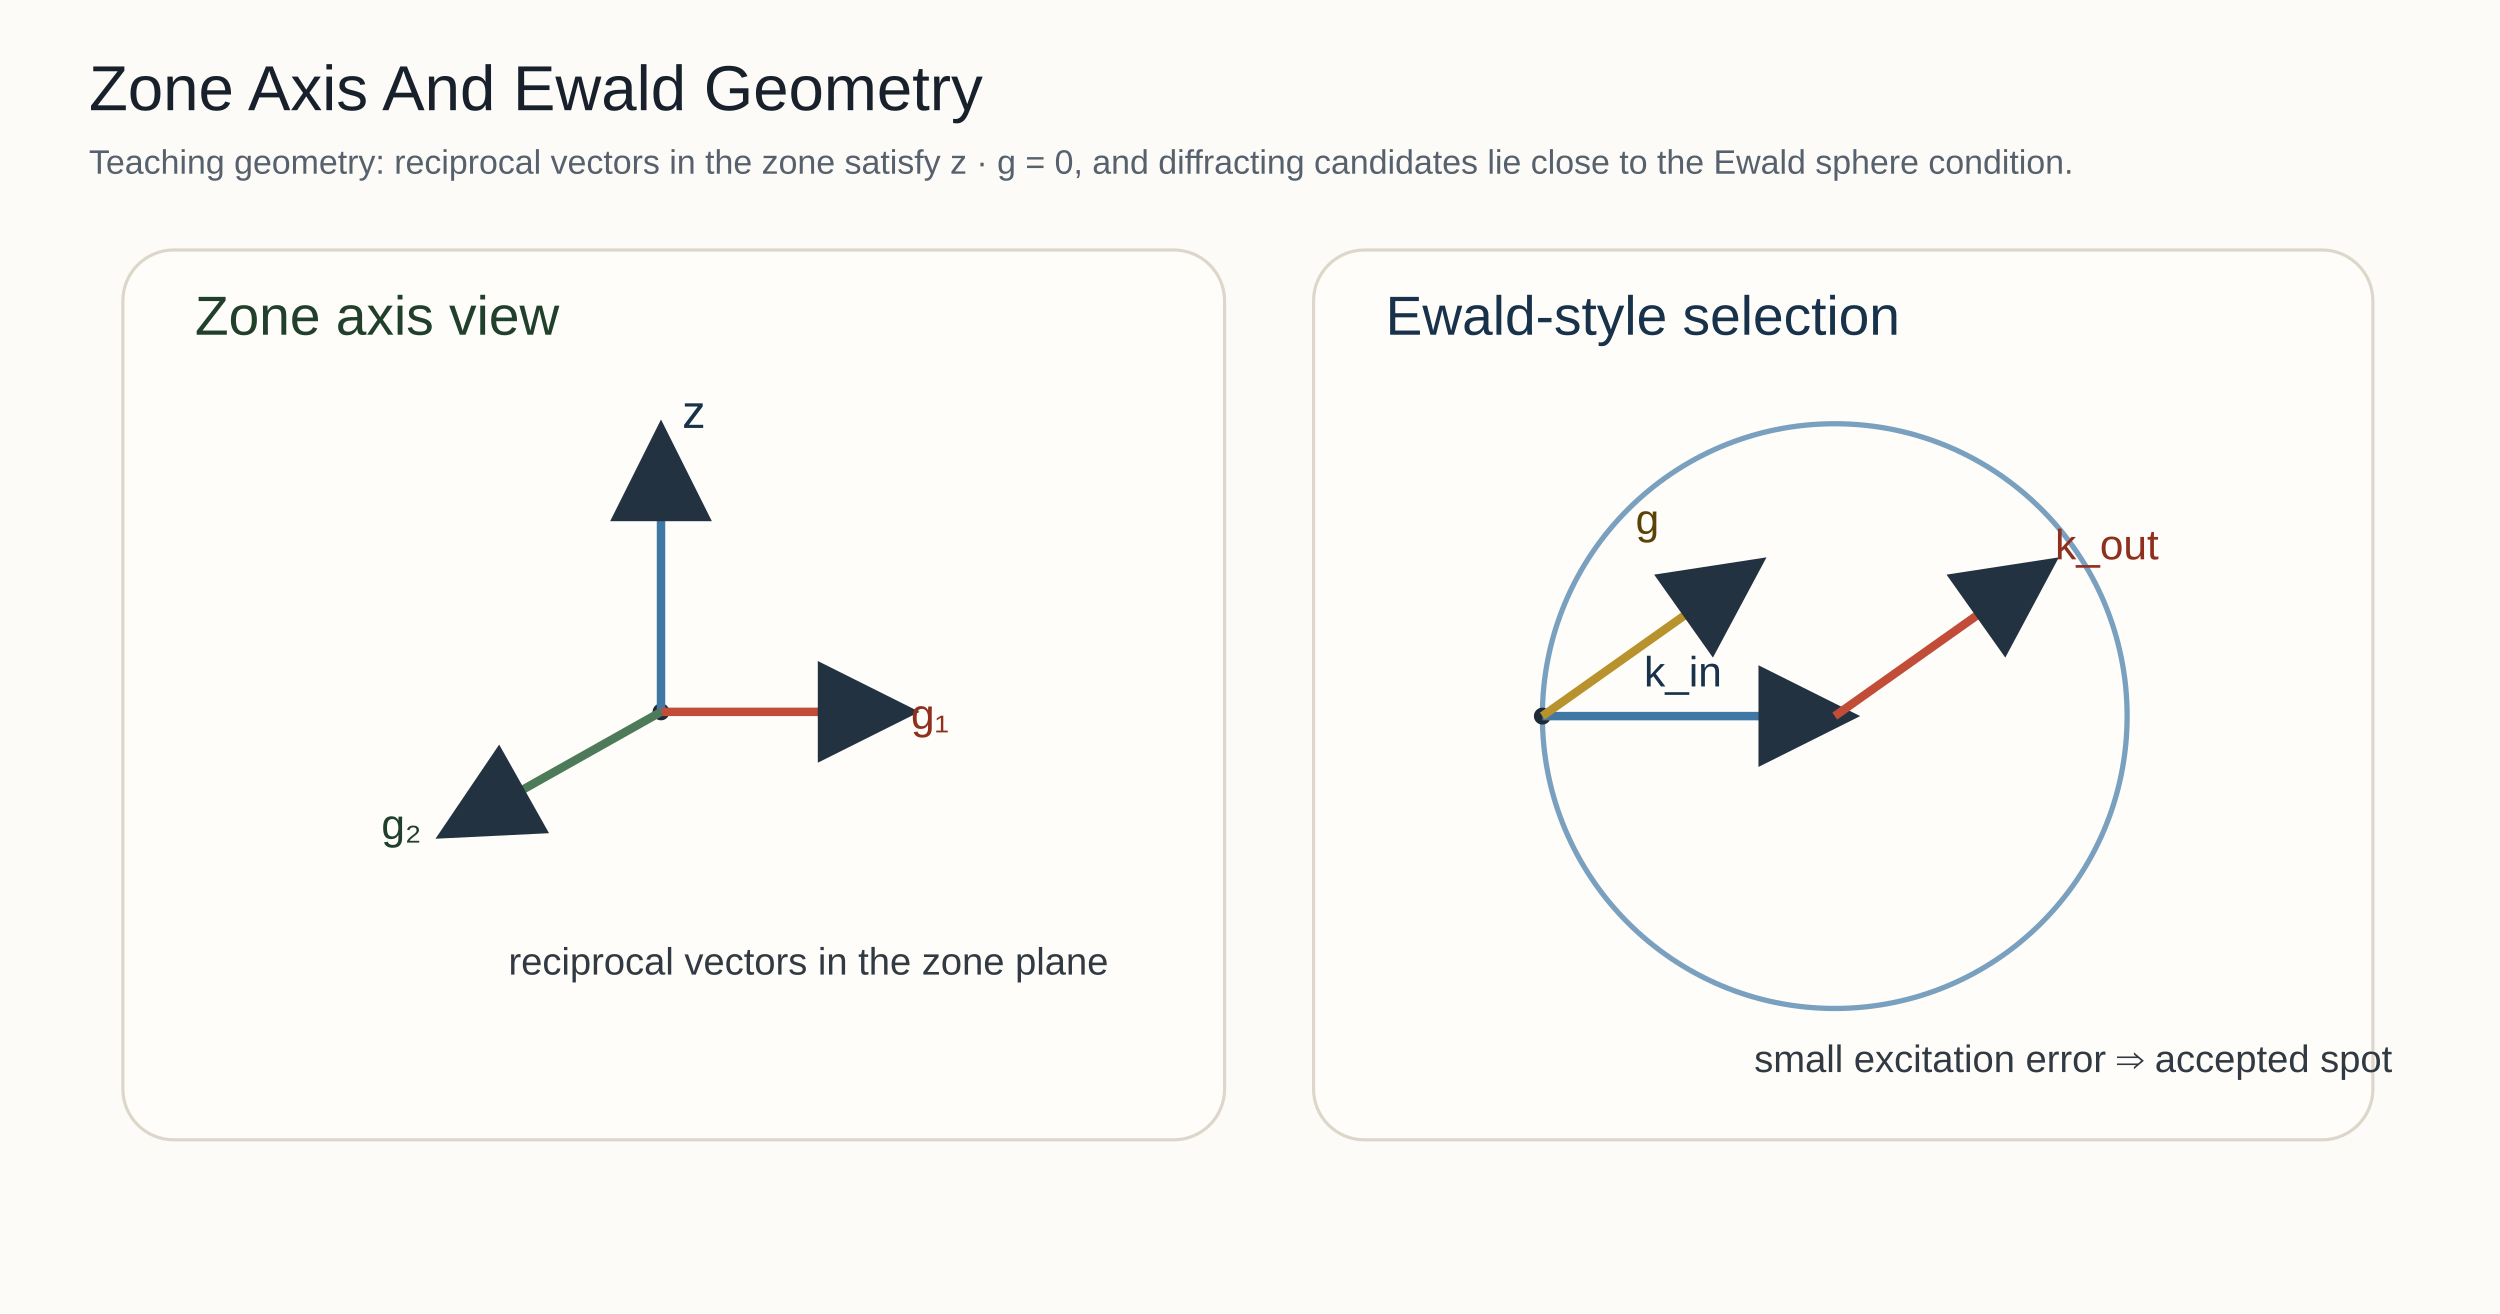
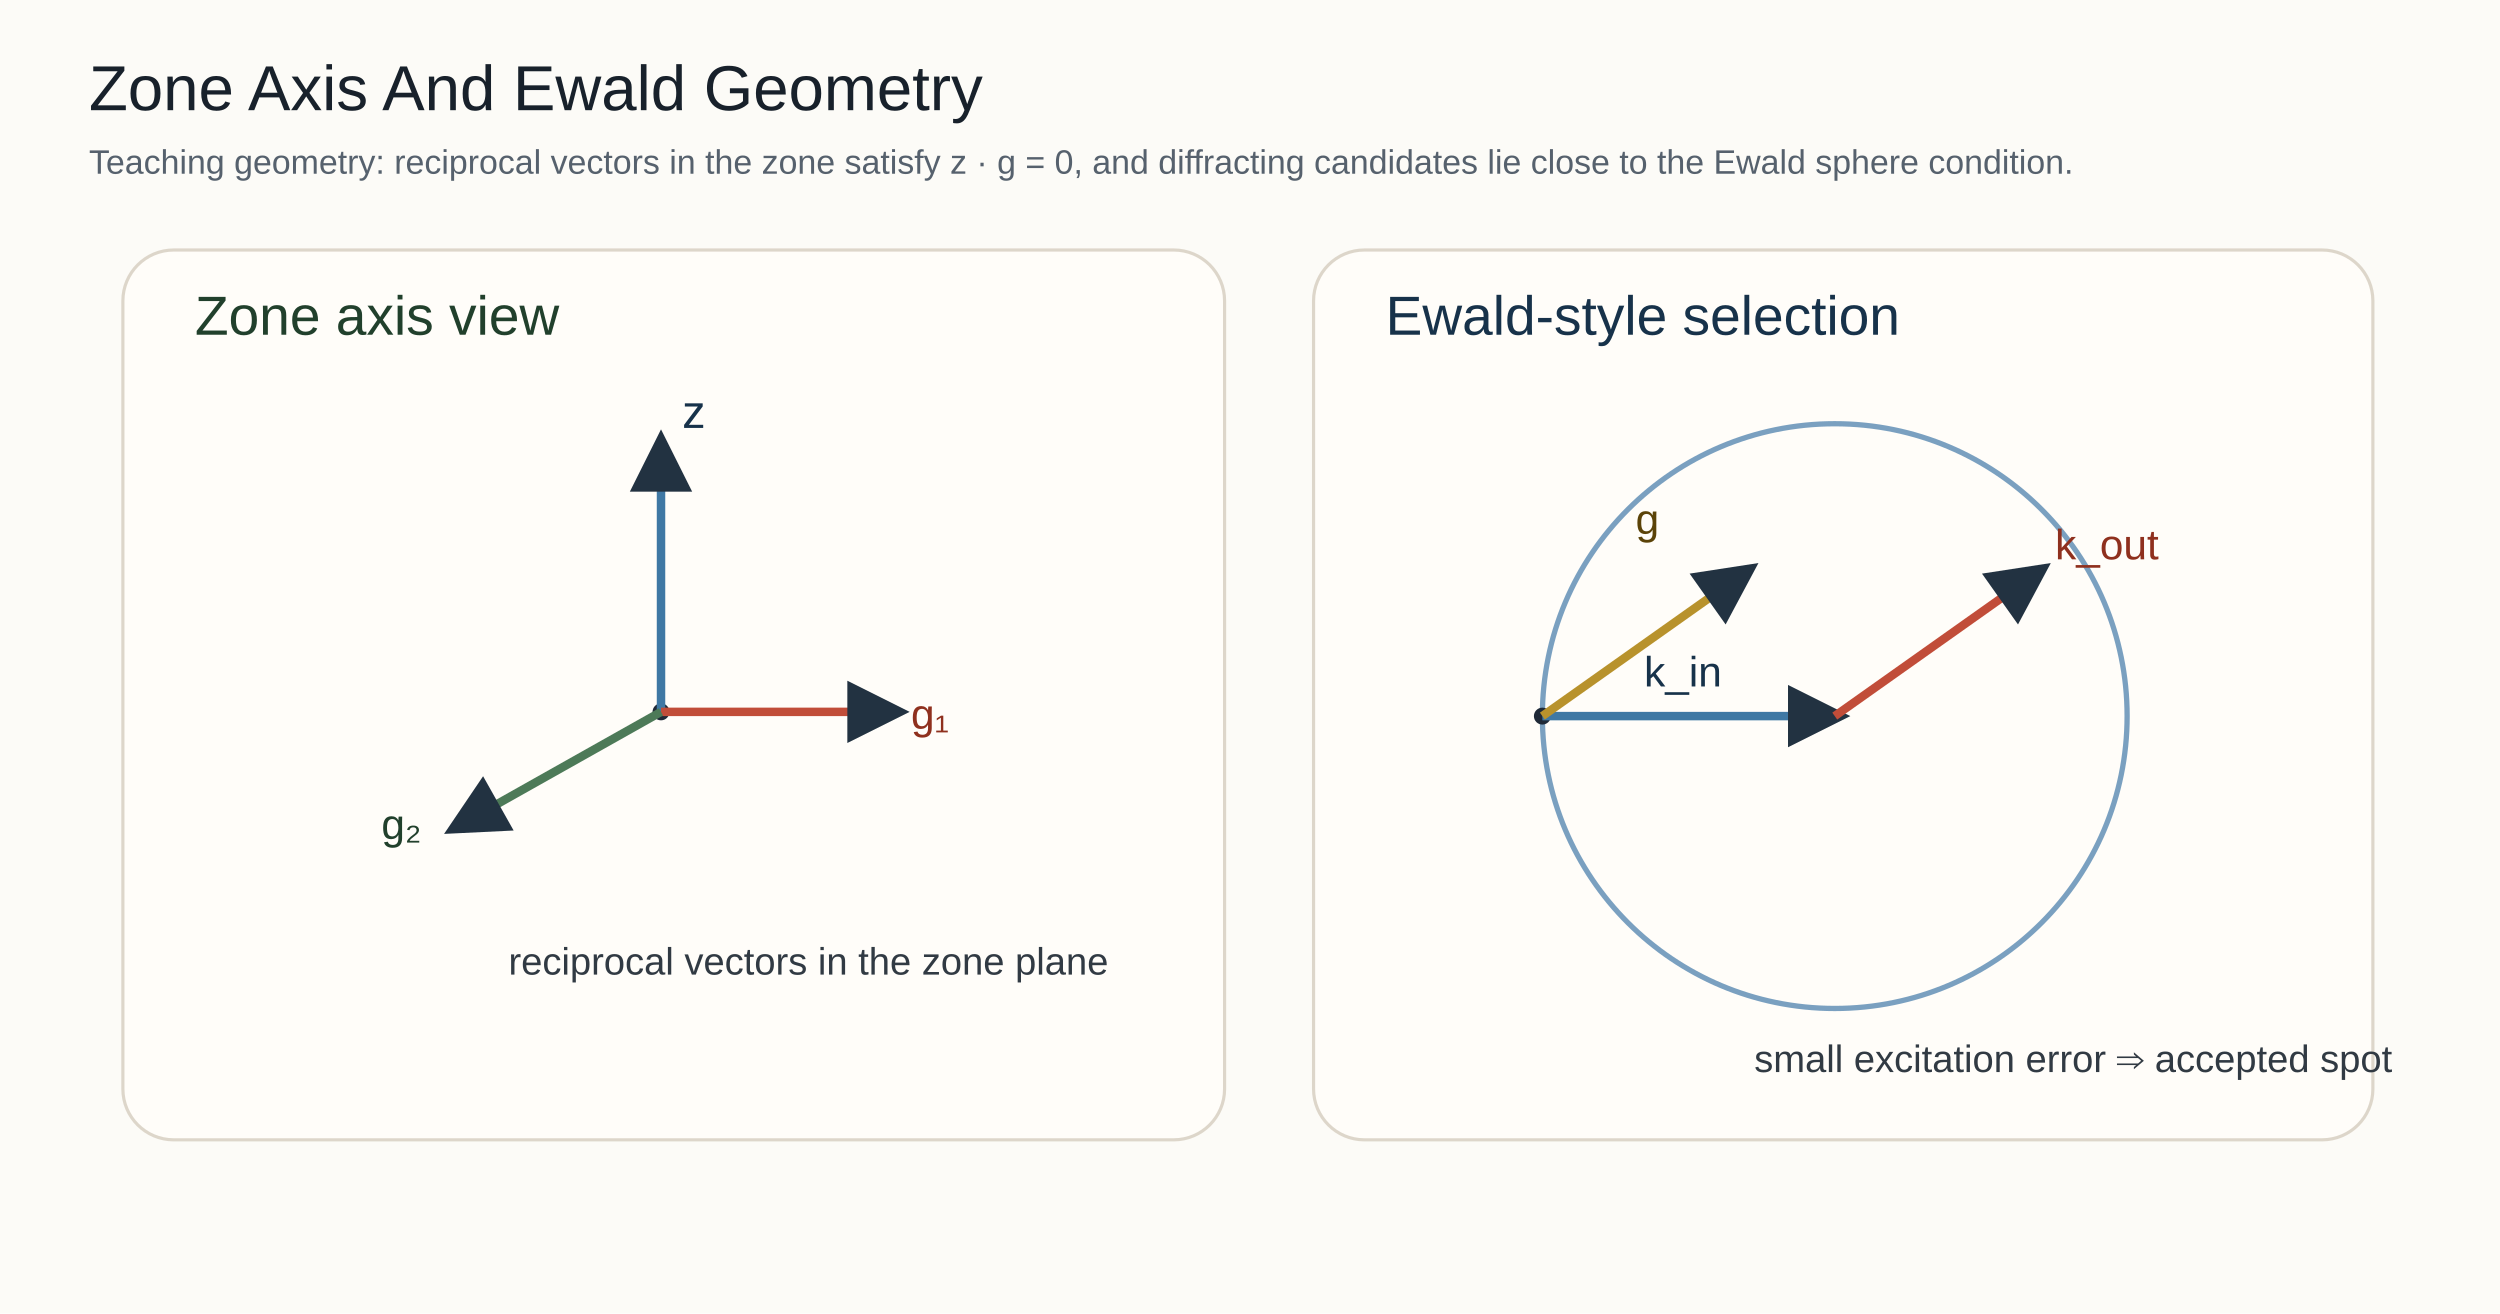
<svg xmlns="http://www.w3.org/2000/svg" width="1180" height="620" viewBox="0 0 1180 620">
  <defs>
-     <marker id="arrow" markerWidth="12" markerHeight="12" refX="9" refY="6" orient="auto">
-       <path d="M0,0 L12,6 L0,12 z" fill="#223241" />
+     <marker markerUnits="userSpaceOnUse" id="arrow" markerWidth="29.41" markerHeight="29.41" refX="22.06" refY="14.71" orient="auto">
+       <path d="M0.00,0.00 L29.41,14.71 L0.00,29.41 z" fill="#223241" />
    </marker>
  </defs>
  <rect width="1180" height="620" fill="#fcfbf7" />
  <text x="42" y="52" font-size="30" font-family="Arial, Helvetica, sans-serif" fill="#18212b">Zone Axis And Ewald Geometry</text>
  <text x="42" y="82" font-size="16" font-family="Arial, Helvetica, sans-serif" fill="#56616d">
    Teaching geometry: reciprocal vectors in the zone satisfy z · g = 0, and diffracting candidates lie close to the Ewald sphere condition.
  </text>
  <rect x="58" y="118" width="520" height="420" rx="24" fill="#fffdf9" stroke="#ddd6ca" stroke-width="1.5" />
  <rect x="620" y="118" width="500" height="420" rx="24" fill="#fffdf9" stroke="#ddd6ca" stroke-width="1.5" />
  <text x="92" y="158" font-size="26" font-family="Arial, Helvetica, sans-serif" fill="#21402c">Zone axis view</text>
  <g transform="translate(312,336)">
    <circle cx="0" cy="0" r="4" fill="#1f2937" />
    <line x1="0" y1="0" x2="0" y2="-126" stroke="#3f78a4" stroke-width="4" marker-end="url(#arrow)" />
    <text x="10" y="-134" font-size="22" font-family="Arial, Helvetica, sans-serif" fill="#17324a">z</text>
    <line x1="0" y1="0" x2="110" y2="0" stroke="#c14d39" stroke-width="4" marker-end="url(#arrow)" />
    <line x1="0" y1="0" x2="-96" y2="54" stroke="#4d7a58" stroke-width="4" marker-end="url(#arrow)" />
    <text x="118" y="8" font-size="20" font-family="Arial, Helvetica, sans-serif" fill="#8f301e">g₁</text>
    <text x="-132" y="60" font-size="20" font-family="Arial, Helvetica, sans-serif" fill="#21402c">g₂</text>
    <text x="-72" y="124" font-size="18" font-family="Arial, Helvetica, sans-serif" fill="#313a43">reciprocal vectors in the zone plane</text>
  </g>
  <text x="654" y="158" font-size="26" font-family="Arial, Helvetica, sans-serif" fill="#17324a">Ewald-style selection</text>
  <g transform="translate(866,338)">
    <circle cx="0" cy="0" r="138" fill="none" stroke="#7aa0c0" stroke-width="2.5" />
    <circle cx="-138" cy="0" r="4" fill="#1f2937" />
    <line x1="-138" y1="0" x2="0" y2="0" stroke="#3f78a4" stroke-width="4" marker-end="url(#arrow)" />
    <line x1="0" y1="0" x2="96" y2="-68" stroke="#c14d39" stroke-width="4" marker-end="url(#arrow)" />
    <text x="-90" y="-14" font-size="20" font-family="Arial, Helvetica, sans-serif" fill="#17324a">k_in</text>
    <text x="104" y="-74" font-size="20" font-family="Arial, Helvetica, sans-serif" fill="#8f301e">k_out</text>
    <line x1="-138" y1="0" x2="-42" y2="-68" stroke="#b8922c" stroke-width="4" marker-end="url(#arrow)" />
    <text x="-94" y="-86" font-size="20" font-family="Arial, Helvetica, sans-serif" fill="#5b4308">g</text>
    <text x="-38" y="168" font-size="18" font-family="Arial, Helvetica, sans-serif" fill="#313a43">small excitation error ⇒ accepted spot</text>
  </g>
</svg>
